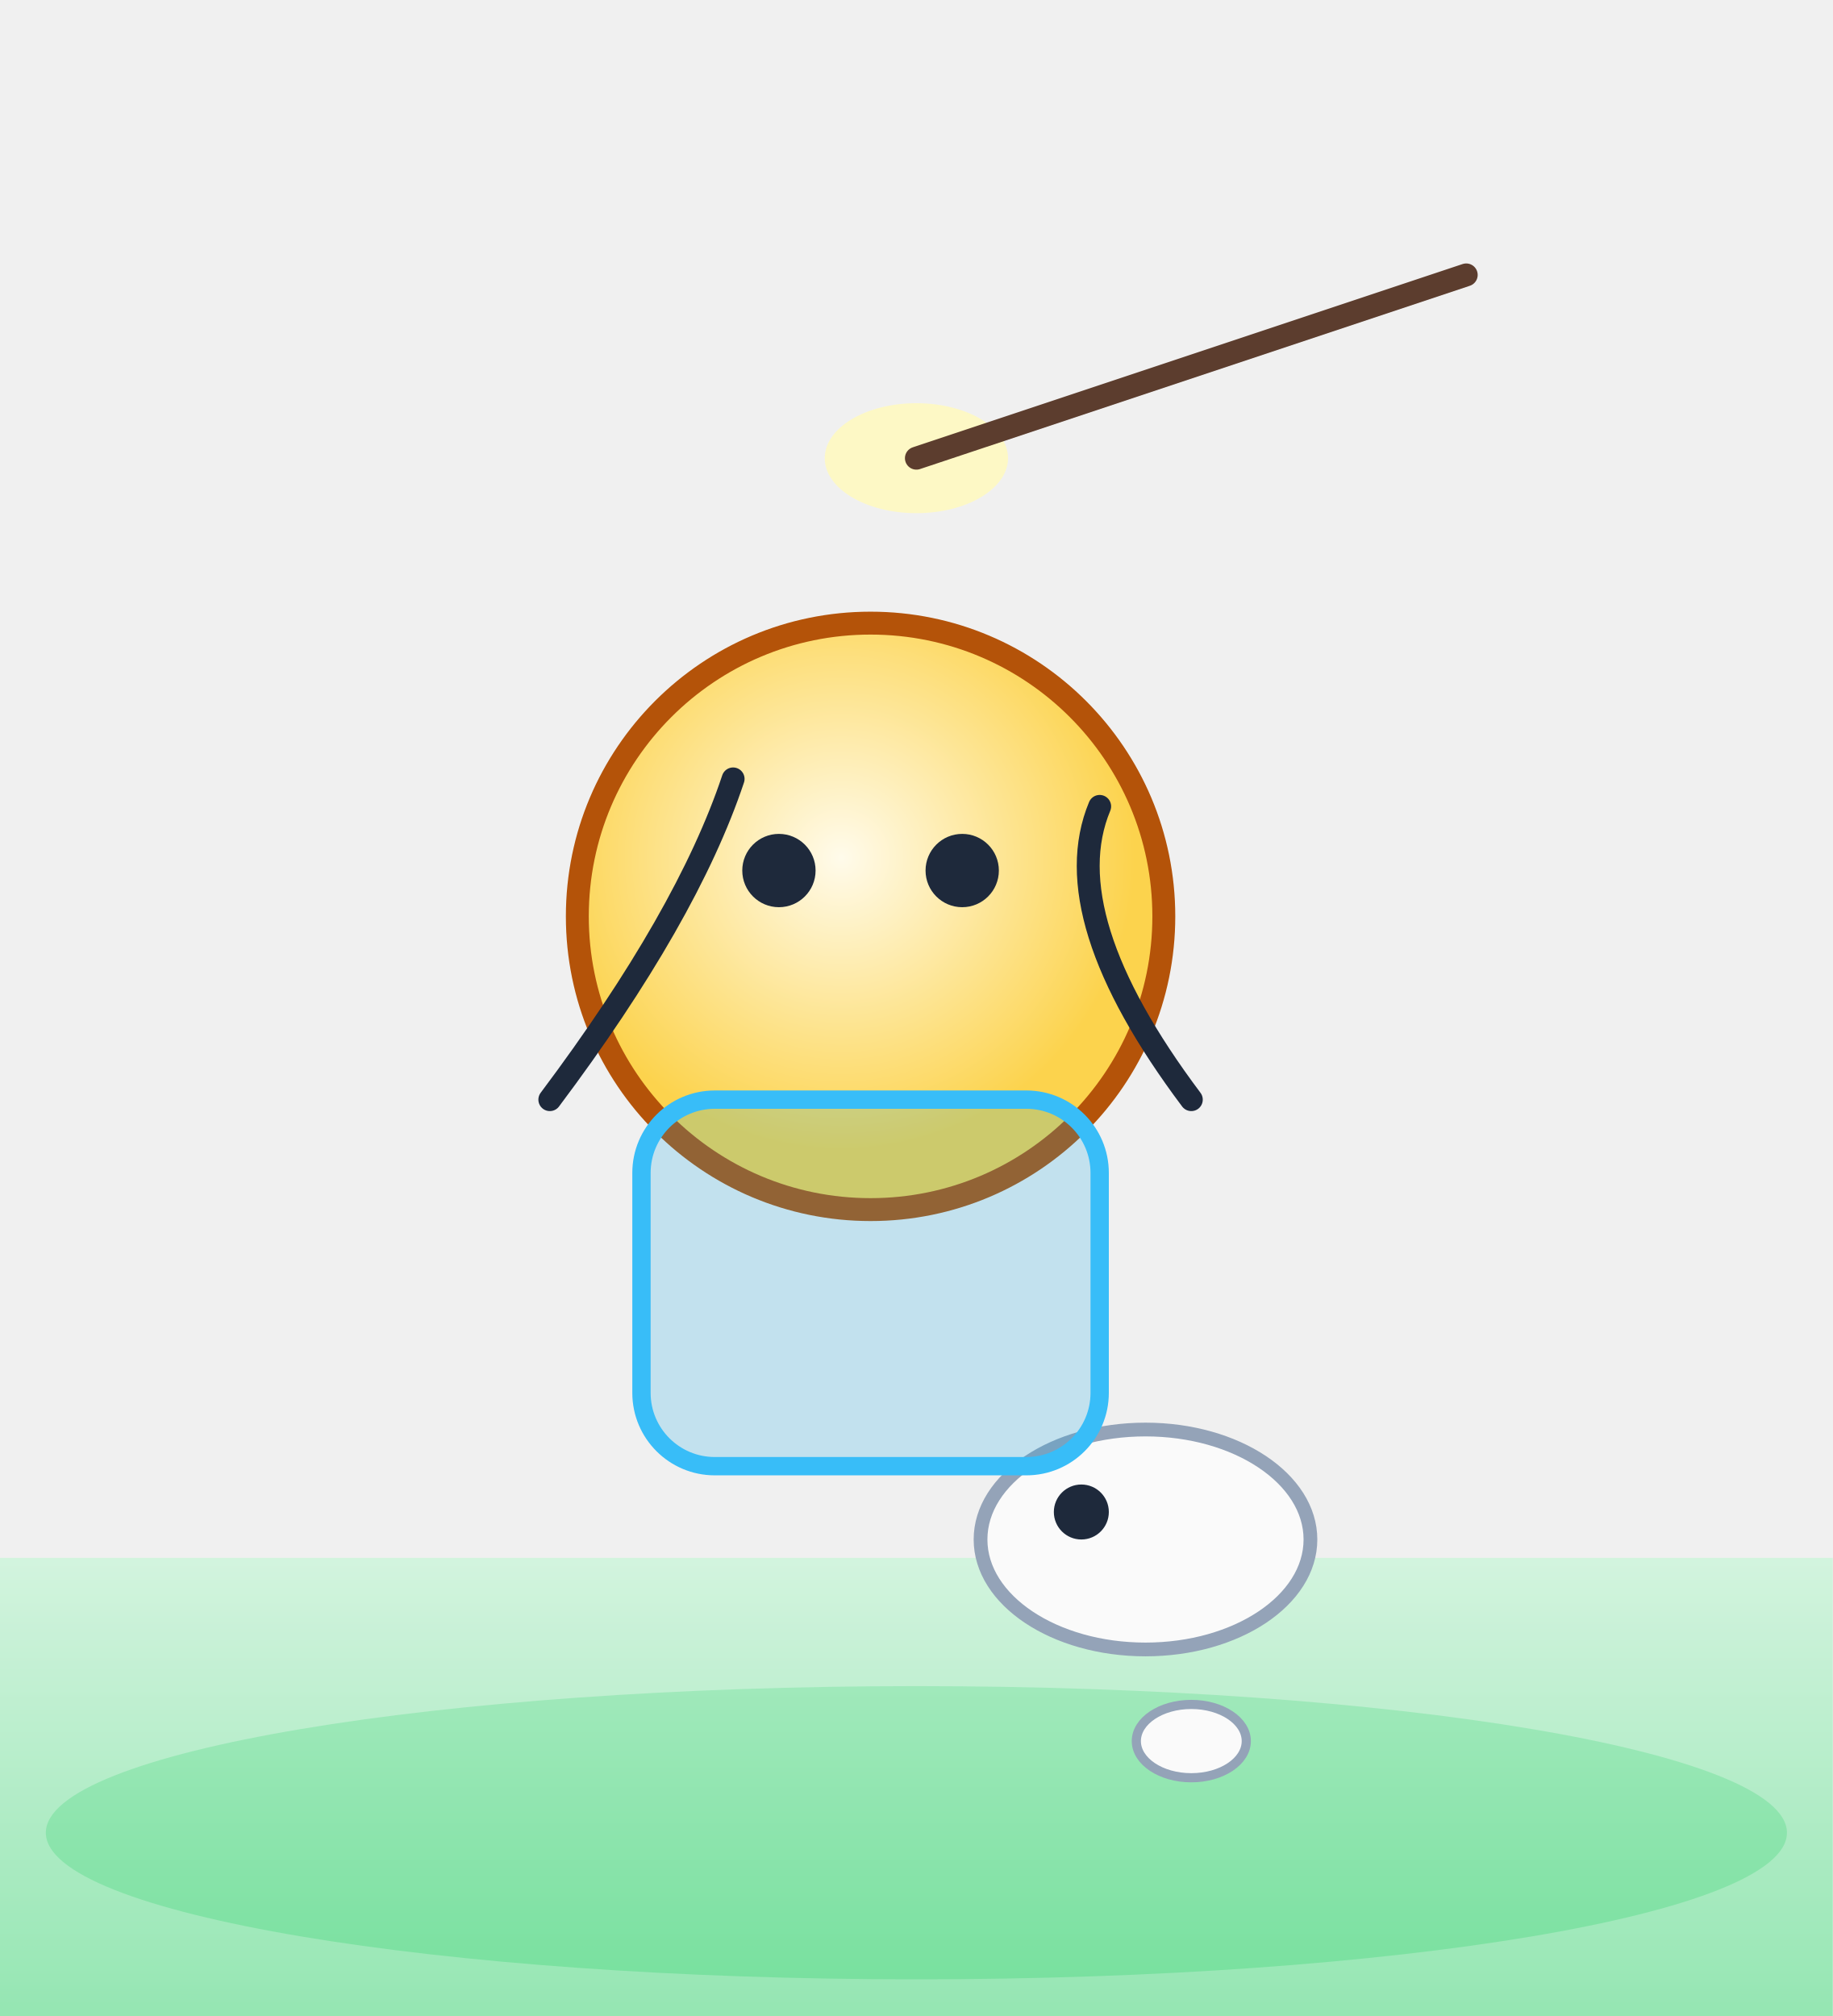
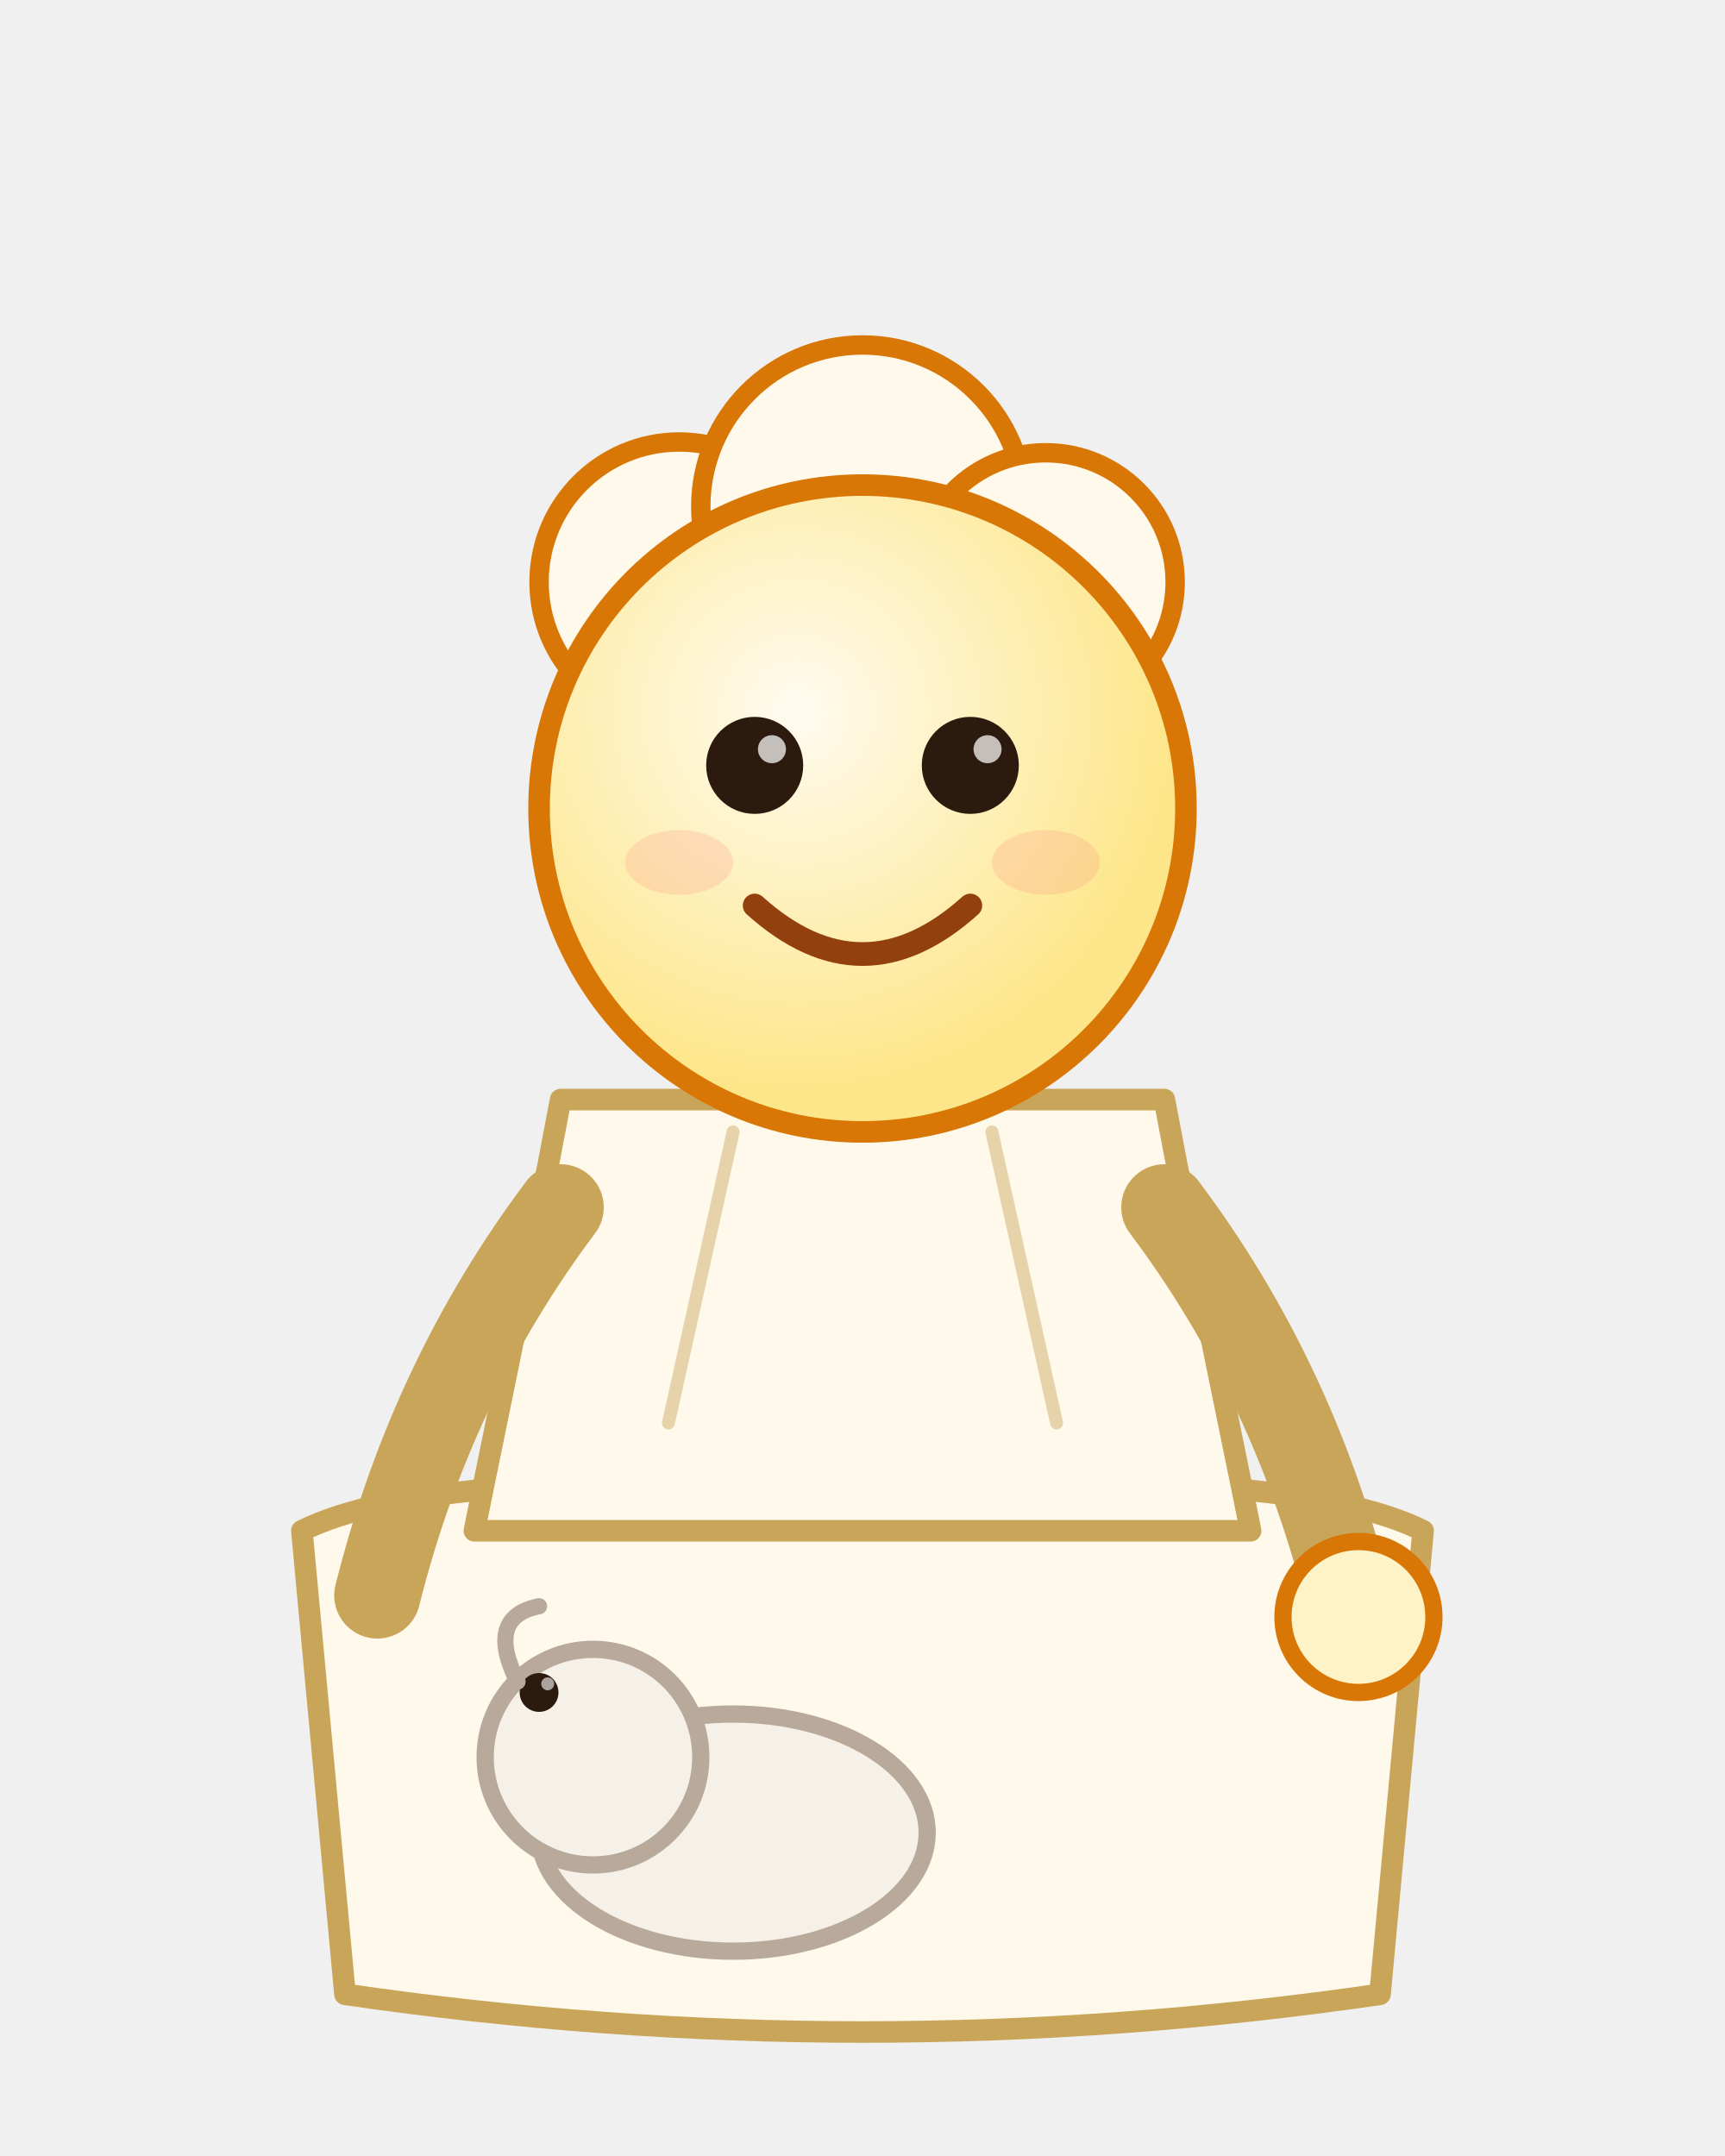
- <svg xmlns="http://www.w3.org/2000/svg" viewBox="0 0 200 220" width="200" height="220" role="img" aria-labelledby="sst">
+ <svg xmlns="http://www.w3.org/2000/svg" viewBox="0 0 160 200" width="160" height="200" role="img" aria-labelledby="sm-si-t">
  <defs>
-     <radialGradient id="swS" cx="45%" cy="40%" r="50%">
-       <stop offset="0%" stop-color="#fffbeb" />
-       <stop offset="100%" stop-color="#fcd34d" />
+     <radialGradient id="fg-si" cx="40%" cy="35%" r="58%">
+       <stop offset="0%" stop-color="#fffbf0" />
+       <stop offset="100%" stop-color="#fde68a" />
    </radialGradient>
-     <linearGradient id="ggrS" x1="0" y1="0" x2="0" y2="1">
-       <stop offset="0%" stop-color="#bbf7d0" />
-       <stop offset="100%" stop-color="#4ade80" />
-     </linearGradient>
  </defs>
-   <ellipse cx="100" cy="200" rx="95" ry="16" fill="rgba(34,197,94,0.35)" />
-   <rect x="0" y="170" width="200" height="50" fill="url(#ggrS)" opacity="0.55" />
-   <ellipse cx="125" cy="168" rx="18" ry="12" fill="#fafafa" stroke="#94a3b8" stroke-width="1.5" />
-   <circle cx="118" cy="165" r="3" fill="#1e293b" />
-   <ellipse cx="130" cy="190" rx="6" ry="4" fill="#fafafa" stroke="#94a3b8" stroke-width="1" />
-   <circle cx="95" cy="100" r="32" fill="url(#swS)" stroke="#b45309" stroke-width="2.5" />
-   <circle cx="85" cy="95" r="4" fill="#1e293b" />
-   <circle cx="105" cy="95" r="4" fill="#1e293b" />
-   <path d="M60 120 Q75 100 80 85" fill="none" stroke="#1e293b" stroke-width="2.5" stroke-linecap="round" />
-   <path d="M130 120 Q115 100 120 88" fill="none" stroke="#1e293b" stroke-width="2.5" stroke-linecap="round" />
-   <rect x="70" y="120" width="50" height="40" rx="8" fill="#0ea5e9" fill-opacity="0.2" stroke="#38bdf8" stroke-width="2" />
-   <ellipse cx="100" cy="50" rx="10" ry="6" fill="#fef9c3" opacity="0.95" />
-   <line x1="100" y1="50" x2="160" y2="30" stroke="#5c3d2e" stroke-width="2.5" stroke-linecap="round" />
+   <path d="M28,142 Q40,136 80,138 Q120,136 132,142 L128,185 Q80,192 32,185 Z" fill="#fef9eb" stroke="#c9a55a" stroke-width="2" stroke-linejoin="round" />
+   <path d="M52,102 C49,118 46,132 44,142 L116,142 C114,132 111,118 108,102 Z" fill="#fef9eb" stroke="#c9a55a" stroke-width="2" stroke-linejoin="round" />
+   <line x1="68" y1="105" x2="62" y2="132" stroke="#c9a55a" stroke-width="1.2" opacity="0.45" stroke-linecap="round" />
+   <line x1="92" y1="105" x2="98" y2="132" stroke="#c9a55a" stroke-width="1.2" opacity="0.45" stroke-linecap="round" />
+   <path d="M52,112 Q40,128 35,148" fill="none" stroke="#c9a55a" stroke-width="8" stroke-linecap="round" />
+   <ellipse cx="68" cy="170" rx="18" ry="11" fill="#f5f0e8" stroke="#b8a99a" stroke-width="1.6" />
+   <circle cx="55" cy="163" r="10" fill="#f5f0e8" stroke="#b8a99a" stroke-width="1.6" />
+   <circle cx="50" cy="157" r="1.8" fill="#2d1a0e" />
+   <circle cx="50.8" cy="156.2" r="0.6" fill="#fff" opacity="0.6" />
+   <path d="M48,156 Q45,150 50,149" fill="none" stroke="#b8a99a" stroke-width="1.5" stroke-linecap="round" />
+   <path d="M108,112 Q120,128 125,148" fill="none" stroke="#c9a55a" stroke-width="8" stroke-linecap="round" />
+   <circle cx="126" cy="150" r="7" fill="#fef3c7" stroke="#d97706" stroke-width="1.6" />
+   <circle cx="63" cy="54" r="13" fill="#fef9eb" stroke="#d97706" stroke-width="1.8" />
+   <circle cx="80" cy="47" r="15" fill="#fef9eb" stroke="#d97706" stroke-width="1.8" />
+   <circle cx="97" cy="54" r="12" fill="#fef9eb" stroke="#d97706" stroke-width="1.8" />
+   <circle cx="80" cy="75" r="30" fill="url(#fg-si)" stroke="#d97706" stroke-width="2" />
+   <circle cx="70" cy="71" r="4.5" fill="#2d1a0e" />
+   <circle cx="71.6" cy="69.5" r="1.3" fill="#fff" opacity="0.72" />
+   <circle cx="90" cy="71" r="4.5" fill="#2d1a0e" />
+   <circle cx="91.6" cy="69.5" r="1.3" fill="#fff" opacity="0.72" />
+   <path d="M70,84 Q80,93 90,84" fill="none" stroke="#92400e" stroke-width="2.2" stroke-linecap="round" />
+   <ellipse cx="63" cy="80" rx="5" ry="3" fill="#f87171" opacity="0.17" />
+   <ellipse cx="97" cy="80" rx="5" ry="3" fill="#f87171" opacity="0.17" />
</svg>
